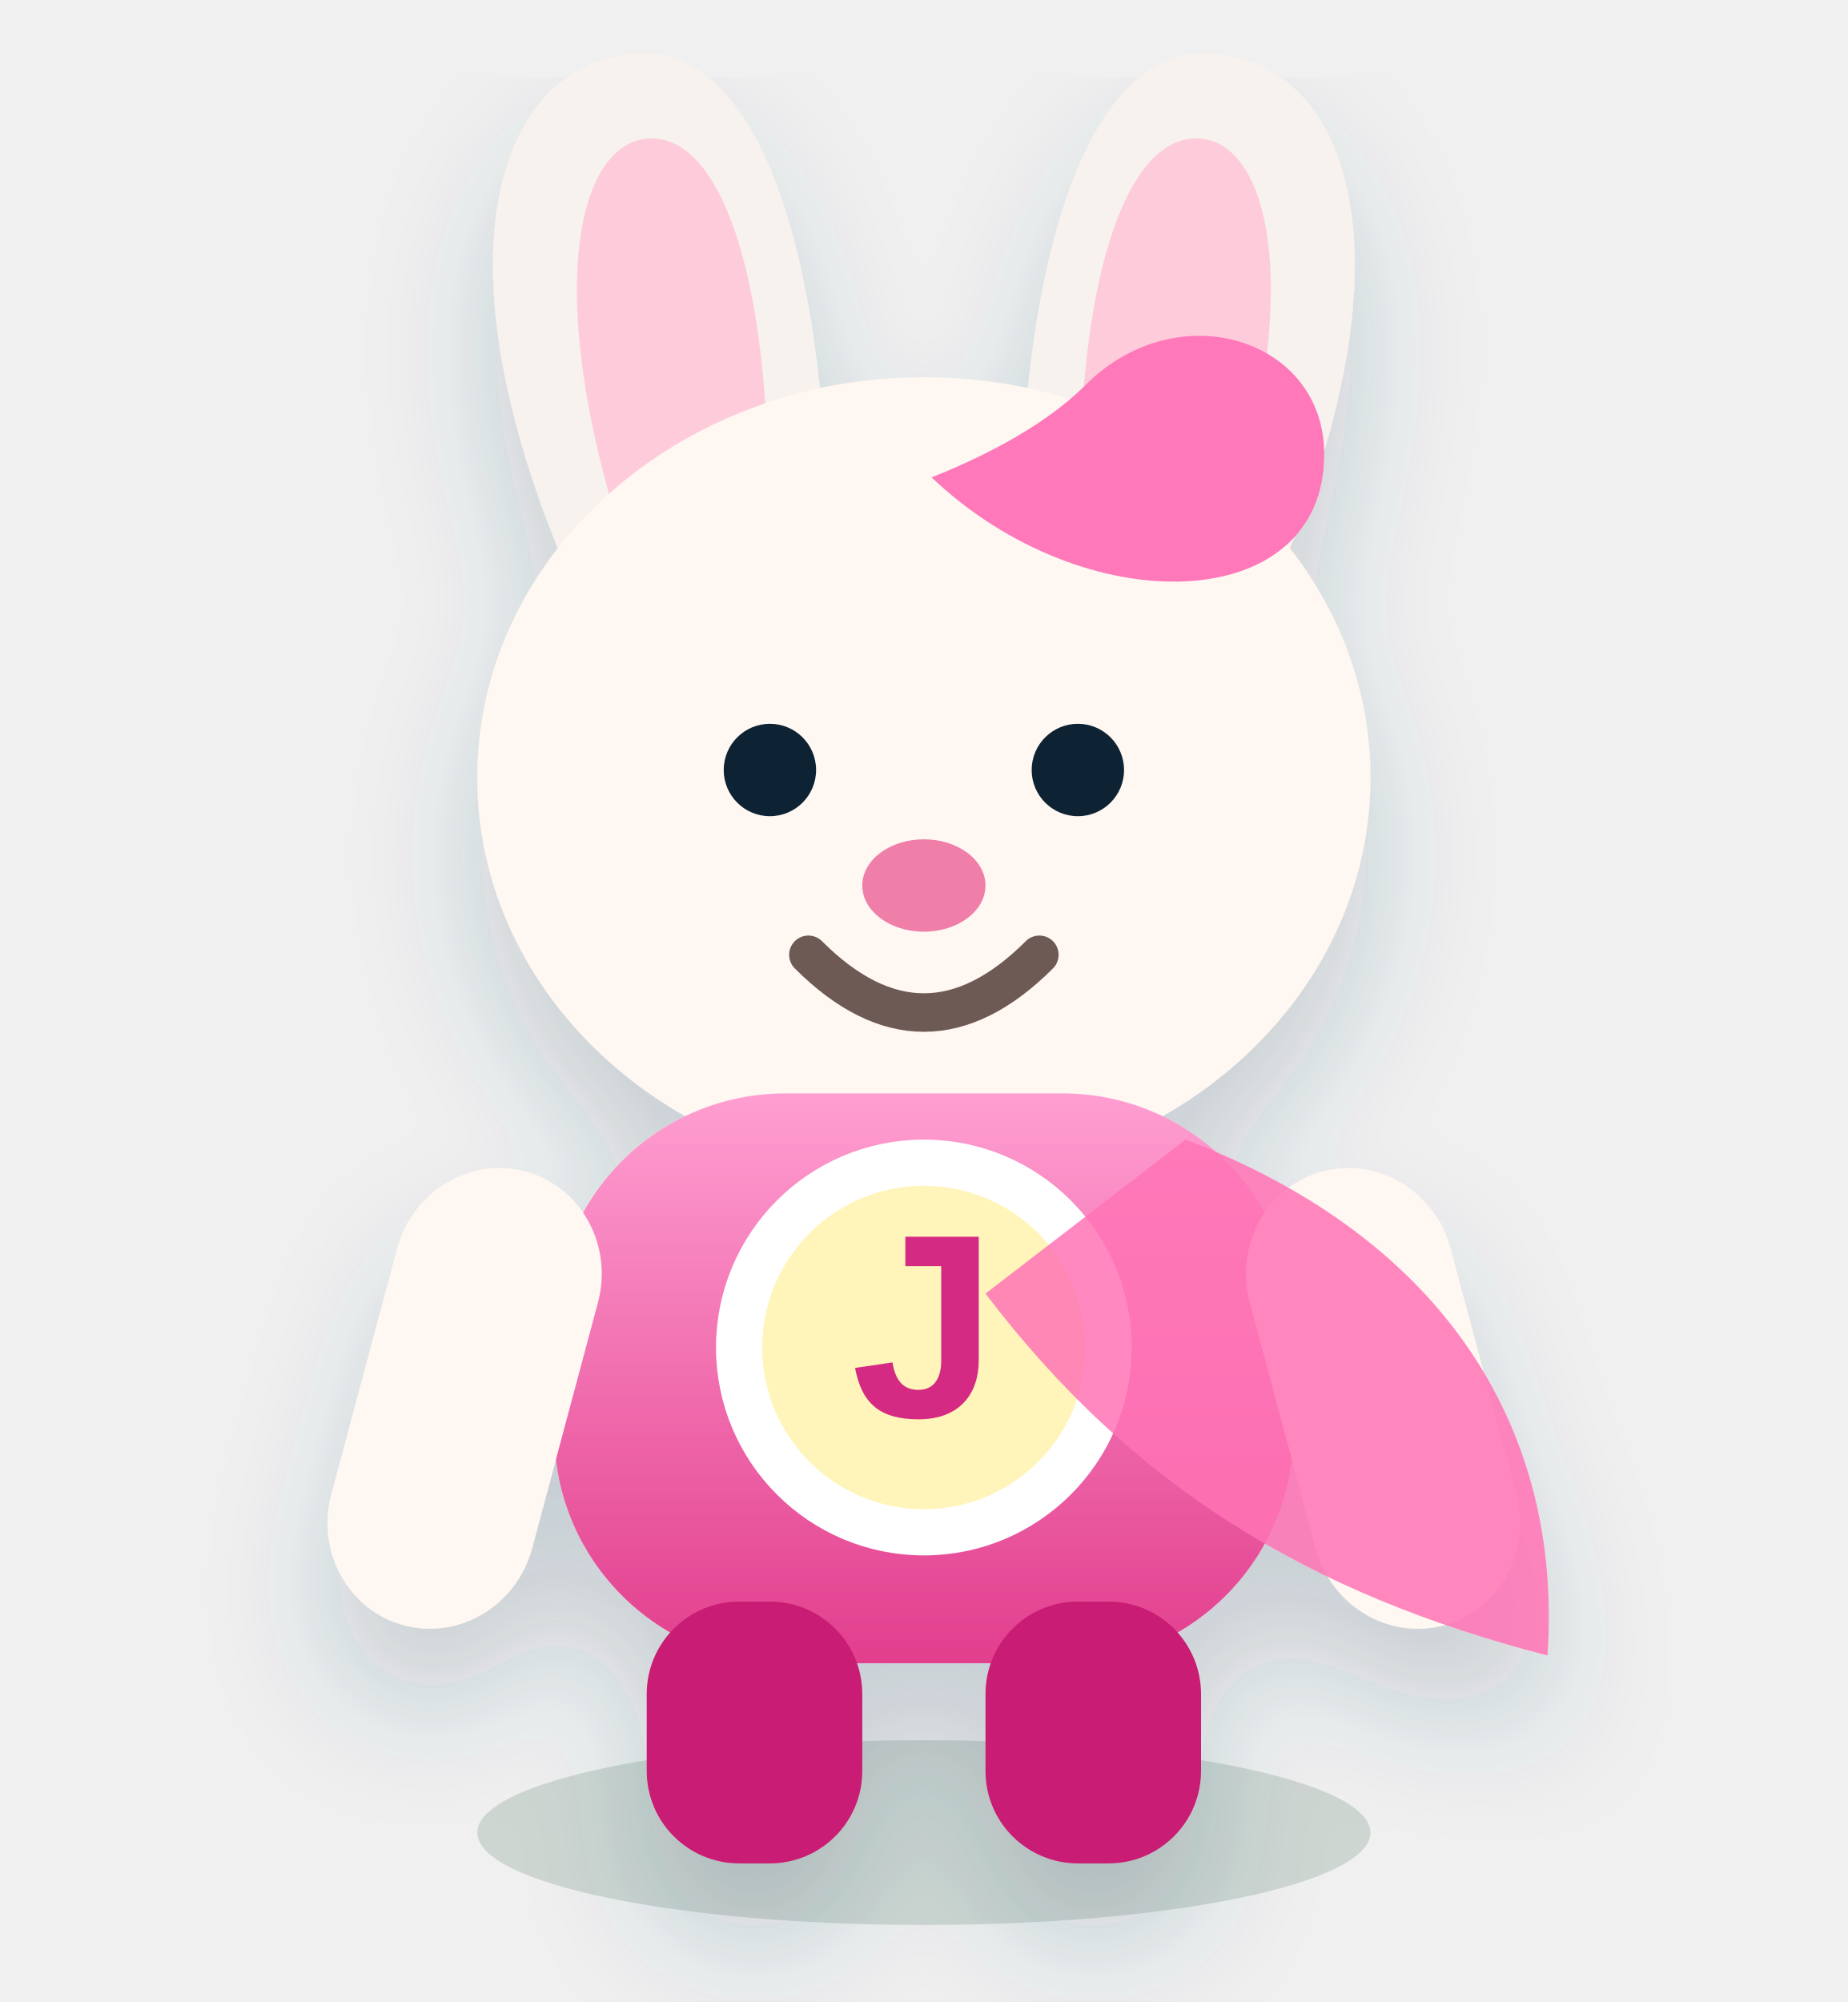
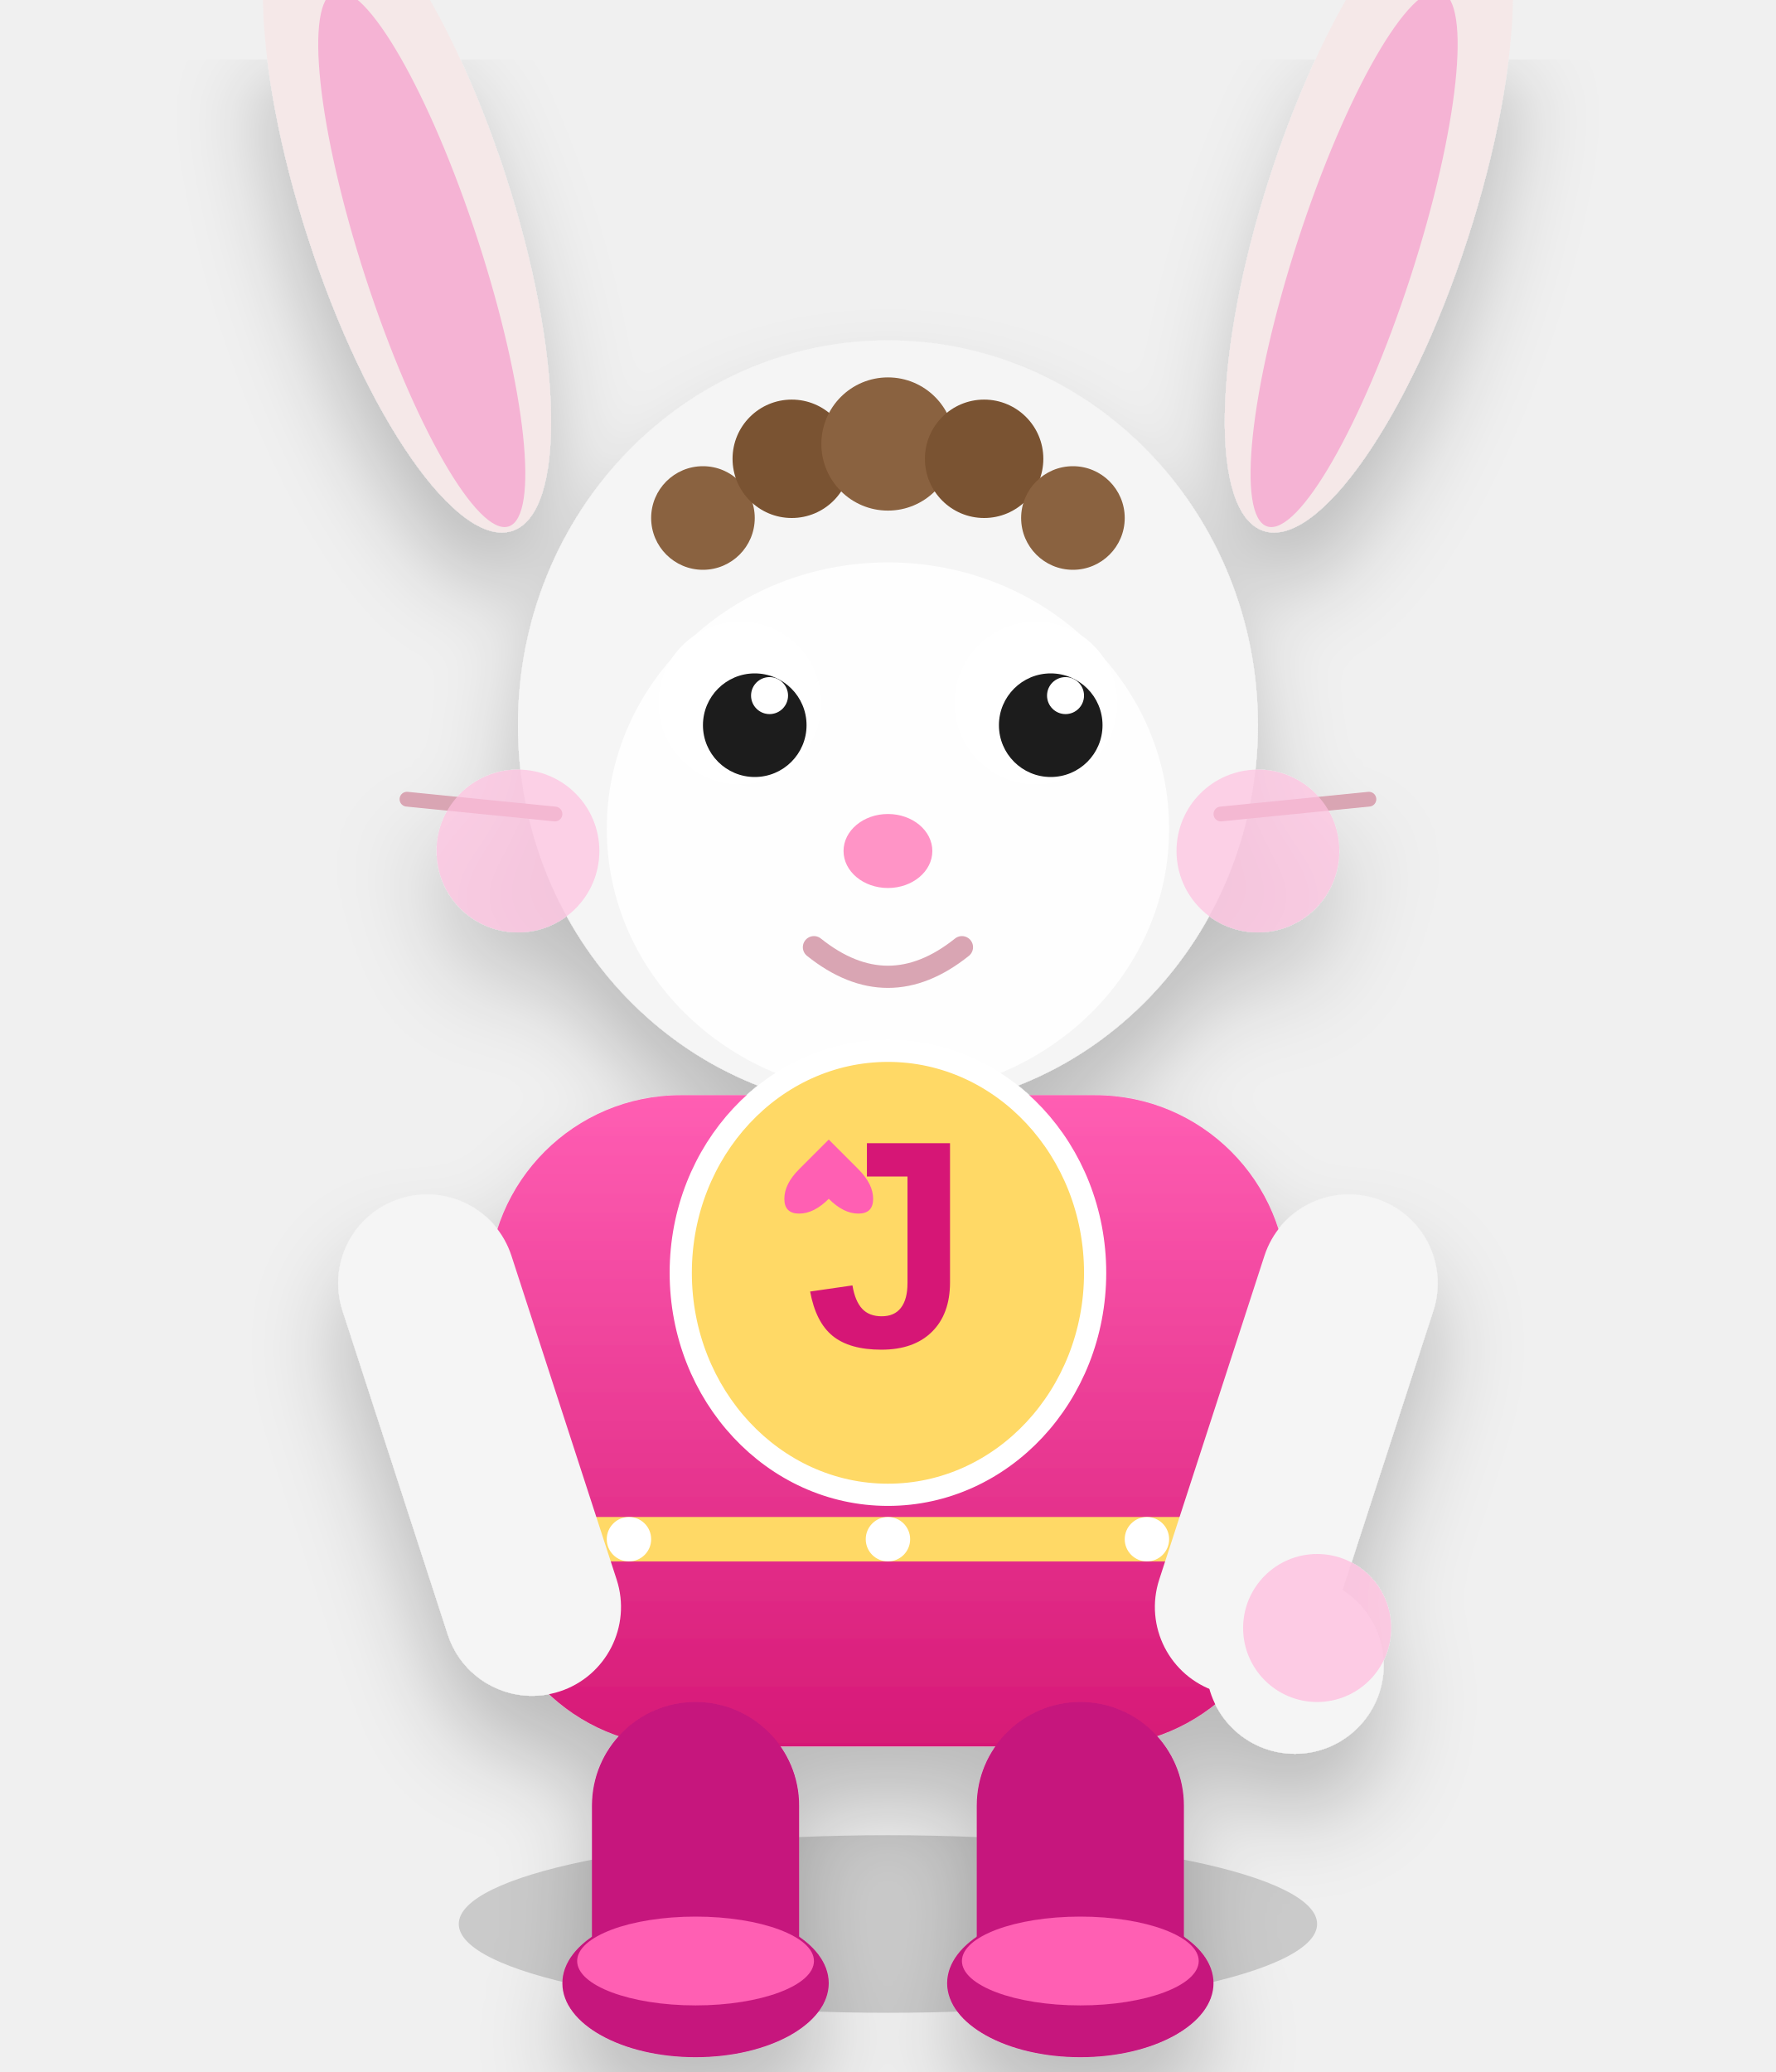
- <svg xmlns="http://www.w3.org/2000/svg" viewBox="0 0 240 260" role="img" aria-labelledby="title desc">
+ <svg xmlns="http://www.w3.org/2000/svg" viewBox="0 0 240 280" role="img" aria-labelledby="title">
  <defs>
-     <filter id="softShadow" x="-30%" y="-20%" width="160%" height="150%">
-       <feDropShadow dx="0" dy="10" stdDeviation="8" flood-color="#24506d" flood-opacity="0.2" />
+     <filter id="shadow" x="-50%" y="-50%" width="200%" height="200%">
+       <feDropShadow dx="0" dy="8" stdDeviation="6" flood-color="#000000" flood-opacity="0.22" />
    </filter>
-     <linearGradient id="suitPink" x1="0" x2="0" y1="0" y2="1">
-       <stop stop-color="#ff9ed1" />
-       <stop offset="1" stop-color="#e23e8d" />
+     <linearGradient id="suitGrad" x1="0%" y1="0%" x2="0%" y2="100%">
+       <stop offset="0%" style="stop-color:#ff5eb3;stop-opacity:1" />
+       <stop offset="100%" style="stop-color:#d61976;stop-opacity:1" />
    </linearGradient>
  </defs>
-   <ellipse cx="120" cy="238" rx="58" ry="12" fill="#184b35" opacity="0.16" />
-   <g filter="url(#softShadow)">
-     <path d="M83 93C54 41 62 9 82 7c20-2 28 38 25 85z" fill="#f7f2ee" />
-     <path d="M157 93c29-52 21-84 1-86-20-2-28 38-25 85z" fill="#f7f2ee" />
-     <path d="M84 79C70 42 74 19 84 18c12-1 18 28 15 63z" fill="#ffc7d9" opacity="0.9" />
-     <path d="M156 79c14-37 10-60 0-61-12-1-18 28-15 63z" fill="#ffc7d9" opacity="0.9" />
-     <ellipse cx="120" cy="101" rx="58" ry="52" fill="#fff8f2" />
-     <path d="M141 50c12-12 31-6 31 9 0 21-31 22-51 3 5-2 14-6 20-12z" fill="#ff78b9" />
-     <circle cx="100" cy="100" r="6" fill="#102433" />
-     <circle cx="140" cy="100" r="6" fill="#102433" />
-     <ellipse cx="120" cy="115" rx="8" ry="6" fill="#ef7ea9" />
-     <path d="M105 124c10 10 20 10 30 0" fill="none" stroke="#6d5a55" stroke-width="5" stroke-linecap="round" />
-     <rect x="72" y="142" width="96" height="74" rx="30" fill="url(#suitPink)" />
-     <circle cx="120" cy="175" r="24" fill="#fff5ba" stroke="#fff" stroke-width="6" />
-     <text x="120" y="184" text-anchor="middle" font-family="Arial, sans-serif" font-size="34" font-weight="900" fill="#d52b83">J</text>
-     <rect x="47" y="151" width="27" height="61" rx="14" fill="#fff8f2" transform="rotate(15 60 181)" />
-     <rect x="166" y="151" width="27" height="61" rx="14" fill="#fff8f2" transform="rotate(-15 180 181)" />
-     <rect x="84" y="208" width="28" height="34" rx="12" fill="#c91d75" />
-     <rect x="128" y="208" width="28" height="34" rx="12" fill="#c91d75" />
-     <path d="M154 148c34 13 49 38 47 67-31-8-54-22-73-47z" fill="#ff73b5" opacity="0.85" />
+   <ellipse cx="120" cy="260" rx="58" ry="12" fill="#000000" opacity="0.16" />
+   <g filter="url(#shadow)">
+     <ellipse cx="55" cy="28" rx="14" ry="46" fill="#f5e8e8" transform="rotate(-18 55 28)" />
+     <ellipse cx="57" cy="35" rx="8" ry="38" fill="#f5b3d4" transform="rotate(-18 57 35)" />
+     <ellipse cx="185" cy="28" rx="14" ry="46" fill="#f5e8e8" transform="rotate(18 185 28)" />
+     <ellipse cx="183" cy="35" rx="8" ry="38" fill="#f5b3d4" transform="rotate(18 183 35)" />
+     <ellipse cx="120" cy="98" rx="50" ry="52" fill="#f5f5f5" />
+     <circle cx="95" cy="70" r="7" fill="#8a6240" />
+     <circle cx="107" cy="62" r="8" fill="#7a5230" />
+     <circle cx="120" cy="60" r="9" fill="#8a6240" />
+     <circle cx="133" cy="62" r="8" fill="#7a5230" />
+     <circle cx="145" cy="70" r="7" fill="#8a6240" />
+     <ellipse cx="120" cy="112" rx="38" ry="36" fill="#fefefe" />
+     <circle cx="100" cy="95" r="11" fill="#ffffff" />
+     <circle cx="140" cy="95" r="11" fill="#ffffff" />
+     <circle cx="102" cy="98" r="7" fill="#1a1a1a" />
+     <circle cx="142" cy="98" r="7" fill="#1a1a1a" />
+     <circle cx="104" cy="94" r="2.5" fill="#ffffff" />
+     <circle cx="144" cy="94" r="2.5" fill="#ffffff" />
+     <ellipse cx="120" cy="115" rx="6" ry="5" fill="#ff94c6" />
+     <path d="M 110 128 Q 120 136 130 128" fill="none" stroke="#d9a5b3" stroke-width="3" stroke-linecap="round" />
+     <line x1="75" y1="110" x2="55" y2="108" stroke="#d9a5b3" stroke-width="2" stroke-linecap="round" />
+     <line x1="165" y1="110" x2="185" y2="108" stroke="#d9a5b3" stroke-width="2" stroke-linecap="round" />
+     <circle cx="70" cy="115" r="11" fill="#ffc0e0" opacity="0.7" />
+     <circle cx="170" cy="115" r="11" fill="#ffc0e0" opacity="0.7" />
+     <rect x="66" y="148" width="108" height="88" rx="26" fill="url(#suitGrad)" />
+     <g transform="translate(120, 172)">
+       <ellipse cx="0" cy="0" rx="28" ry="30" fill="#ffd966" stroke="#ffffff" stroke-width="3" />
+       <text x="0" y="10" font-family="Arial, sans-serif" font-size="40" font-weight="900" fill="#d61976" text-anchor="middle">J</text>
+       <path d="M -8 -18 L -8 -18 L -12 -14 Q -14 -12 -14 -10 Q -14 -8 -12 -8 Q -10 -8 -8 -10 Q -6 -8 -4 -8 Q -2 -8 -2 -10 Q -2 -12 -4 -14 Z" fill="#ff5eb3" />
+     </g>
+     <rect x="70" y="205" width="100" height="6" rx="3" fill="#ffd966" />
+     <circle cx="85" cy="208" r="3" fill="#ffffff" />
+     <circle cx="120" cy="208" r="3" fill="#ffffff" />
+     <circle cx="155" cy="208" r="3" fill="#ffffff" />
+     <rect x="42" y="162" width="24" height="70" rx="12" fill="#f5f5f5" transform="rotate(-18 54 162)" />
+     <rect x="174" y="162" width="24" height="70" rx="12" fill="#f5f5f5" transform="rotate(18 186 162)" />
+     <rect x="80" y="230" width="28" height="46" rx="14" fill="#c6187d" />
+     <rect x="132" y="230" width="28" height="46" rx="14" fill="#c6187d" />
+     <ellipse cx="94" cy="268" rx="18" ry="10" fill="#c6187d" />
+     <ellipse cx="94" cy="265" rx="16" ry="6" fill="#ff5eb3" />
+     <ellipse cx="146" cy="268" rx="18" ry="10" fill="#c6187d" />
+     <ellipse cx="146" cy="265" rx="16" ry="6" fill="#ff5eb3" />
+     <circle cx="175" cy="225" r="12" fill="#f5f5f5" />
+     <circle cx="178" cy="220" r="10" fill="#ffc0e0" opacity="0.8" />
  </g>
</svg>
